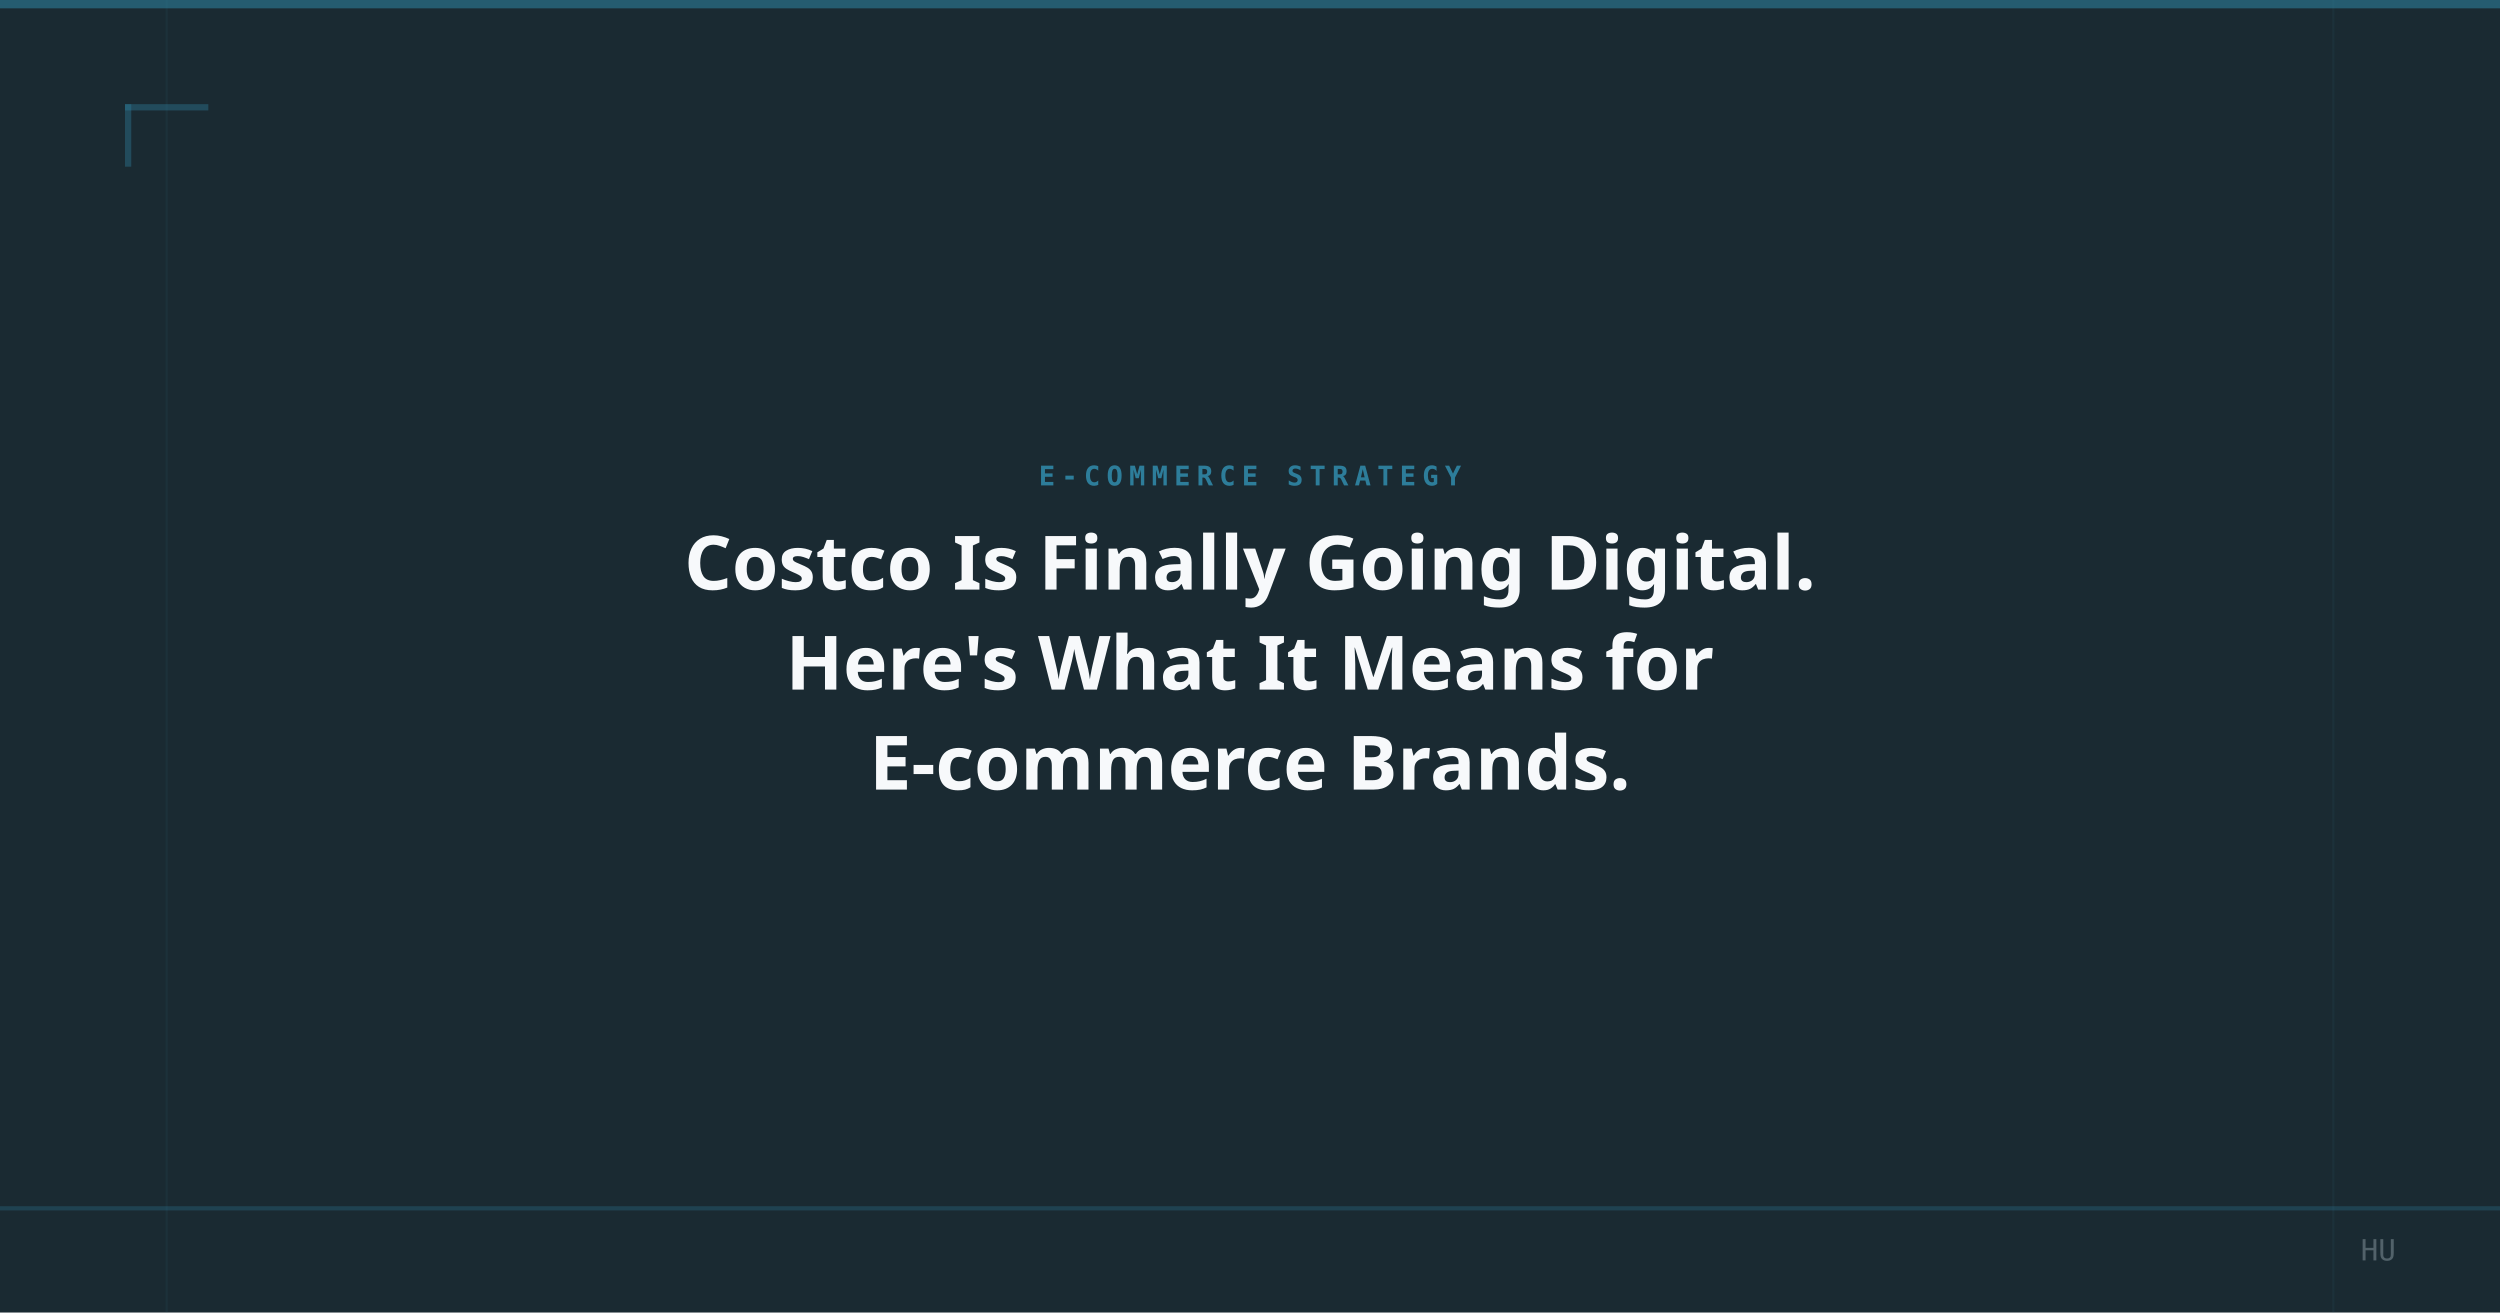
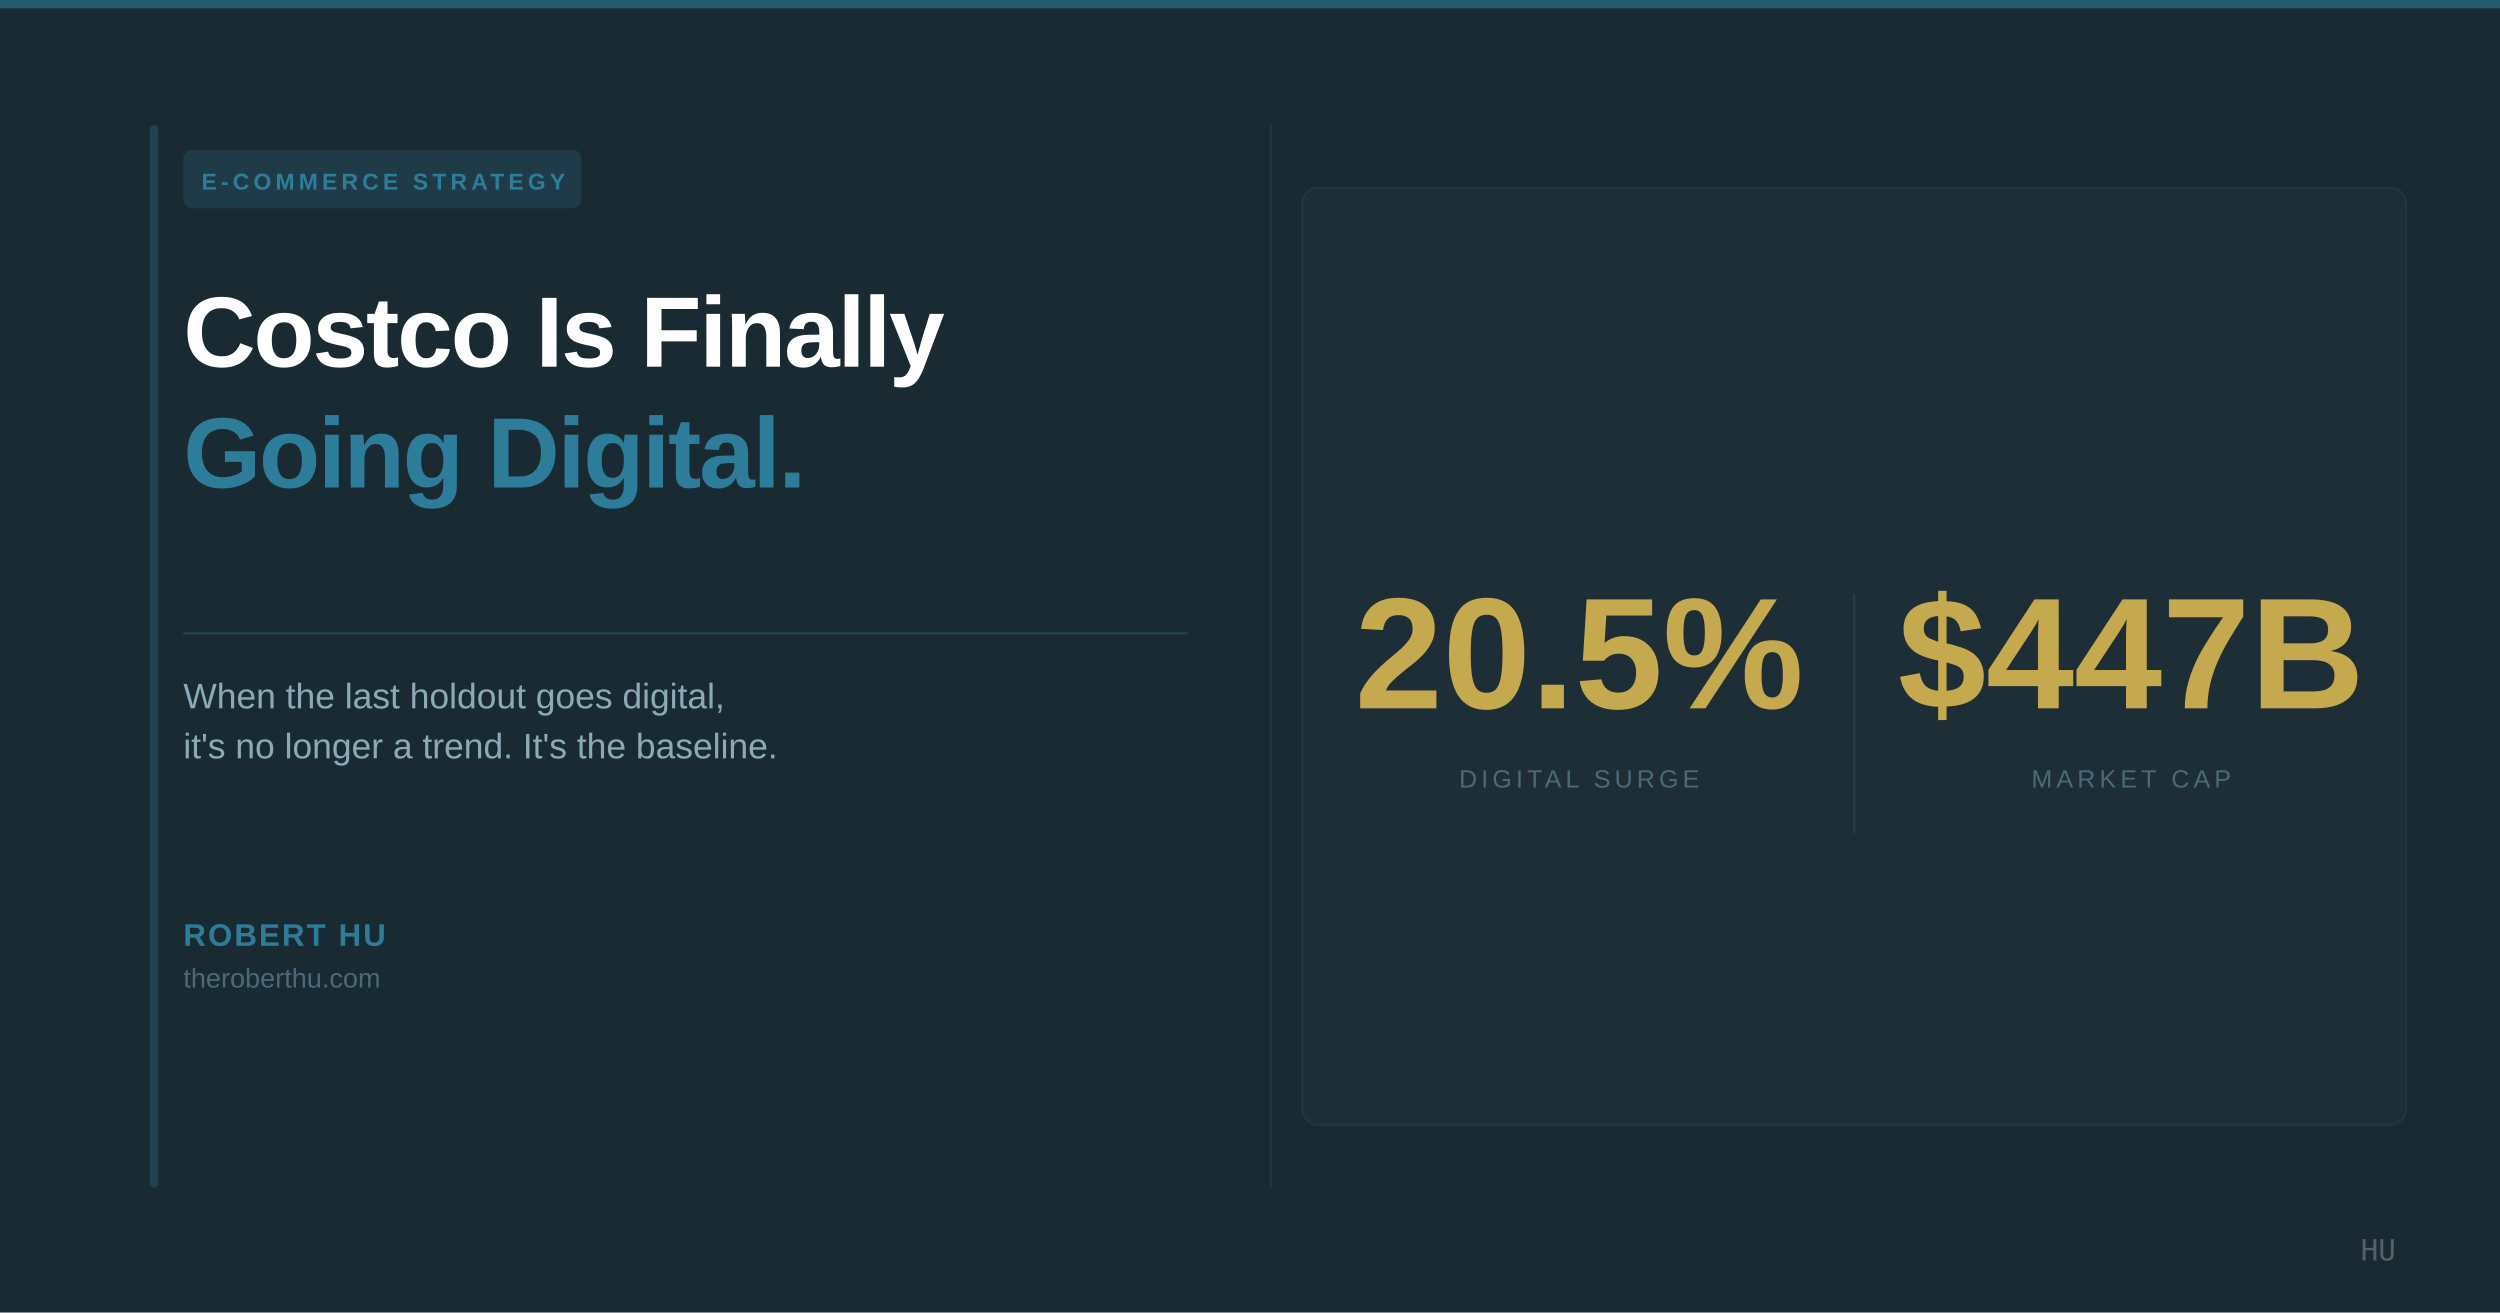
<svg xmlns="http://www.w3.org/2000/svg" width="1200" height="630" viewBox="0 0 1200 630">
  <rect width="1200" height="630" fill="#1a2a32" />
-   <line x1="0" y1="580" x2="1200" y2="580" stroke="#2d7d9a" stroke-width="2" opacity="0.3" />
-   <line x1="80" y1="0" x2="80" y2="630" stroke="#2d7d9a" stroke-width="1" opacity="0.08" />
-   <line x1="1120" y1="0" x2="1120" y2="630" stroke="#2d7d9a" stroke-width="1" opacity="0.08" />
  <rect x="0" y="0" width="1200" height="4" fill="#2d7d9a" opacity="0.6" />
-   <rect x="60" y="50" width="40" height="3" fill="#2d7d9a" opacity="0.4" />
-   <rect x="60" y="50" width="3" height="30" fill="#2d7d9a" opacity="0.4" />
-   <text x="600" y="233" text-anchor="middle" font-family="'JetBrains Mono', monospace" font-size="13" font-weight="600" fill="#2d7d9a" letter-spacing="3" text-transform="uppercase">E-COMMERCE STRATEGY</text>
-   <text x="600" y="283" text-anchor="middle" font-family="'DM Sans', system-ui, sans-serif" font-size="36" font-weight="700" fill="#f7f9fb">Costco Is Finally Going Digital.</text>
-   <text x="600" y="331" text-anchor="middle" font-family="'DM Sans', system-ui, sans-serif" font-size="36" font-weight="700" fill="#f7f9fb">Here's What It Means for</text>
-   <text x="600" y="379" text-anchor="middle" font-family="'DM Sans', system-ui, sans-serif" font-size="36" font-weight="700" fill="#f7f9fb">E-commerce Brands.</text>
+   <line x1="610" y1="60" x2="610" y2="570" stroke="#2d7d9a" stroke-opacity="0.15" stroke-width="1" />
+   <rect x="72" y="60" width="4" height="510" rx="2" fill="#2d7d9a" opacity="0.3" />
+   <rect x="88" y="72" width="191" height="28" rx="4" fill="#2d7d9a" opacity="0.2" />
+   <text x="184" y="91" font-family="'Helvetica Neue', Arial, sans-serif" font-size="11" font-weight="600" fill="#2d7d9a" text-anchor="middle" letter-spacing="2">E-COMMERCE STRATEGY</text>
+   <text x="88" y="176" font-family="'Helvetica Neue', Arial, sans-serif" font-size="48" font-weight="700" fill="#ffffff" letter-spacing="-1">Costco Is Finally</text>
+   <text x="88" y="234" font-family="'Helvetica Neue', Arial, sans-serif" font-size="48" font-weight="700" fill="#2d7d9a" letter-spacing="-1">Going Digital.</text>
+   <line x1="88" y1="304" x2="570" y2="304" stroke="#2d7d9a" stroke-opacity="0.35" stroke-width="1" />
+   <text x="88" y="340" font-family="'Helvetica Neue', Arial, sans-serif" font-size="17" fill="#8baab8">When the last holdout goes digital,</text>
+   <text x="88" y="364" font-family="'Helvetica Neue', Arial, sans-serif" font-size="17" fill="#8baab8">it's no longer a trend. It's the baseline.</text>
+   <text x="88" y="454" font-family="'Helvetica Neue', Arial, sans-serif" font-size="15" fill="#2d7d9a" font-weight="600" letter-spacing="1">ROBERT HU</text>
+   <text x="88" y="474" font-family="'Helvetica Neue', Arial, sans-serif" font-size="13" fill="#4a6a7a">theroberthu.com</text>
+   <rect x="625" y="90" width="530" height="450" rx="8" fill="#ffffff" fill-opacity="0.02" stroke="#2d7d9a" stroke-opacity="0.12" stroke-width="1" />
+   <text x="758" y="340" font-family="'Helvetica Neue', Arial, sans-serif" font-size="76" font-weight="700" fill="#c5a94e" text-anchor="middle">20.5%</text>
+   <text x="758" y="378" font-family="'Helvetica Neue', Arial, sans-serif" font-size="12" fill="#4a6a7a" text-anchor="middle" letter-spacing="2">DIGITAL SURGE</text>
+   <line x1="890" y1="285" x2="890" y2="400" stroke="#2d7d9a" stroke-opacity="0.2" stroke-width="1" />
+   <text x="1023" y="340" font-family="'Helvetica Neue', Arial, sans-serif" font-size="76" font-weight="700" fill="#c5a94e" text-anchor="middle">$447B</text>
+   <text x="1023" y="378" font-family="'Helvetica Neue', Arial, sans-serif" font-size="12" fill="#4a6a7a" text-anchor="middle" letter-spacing="2">MARKET CAP</text>
  <text x="1150" y="605" text-anchor="end" font-family="'JetBrains Mono', monospace" font-size="14" font-weight="500" fill="#8a9aa2" opacity="0.5">HU</text>
</svg>
